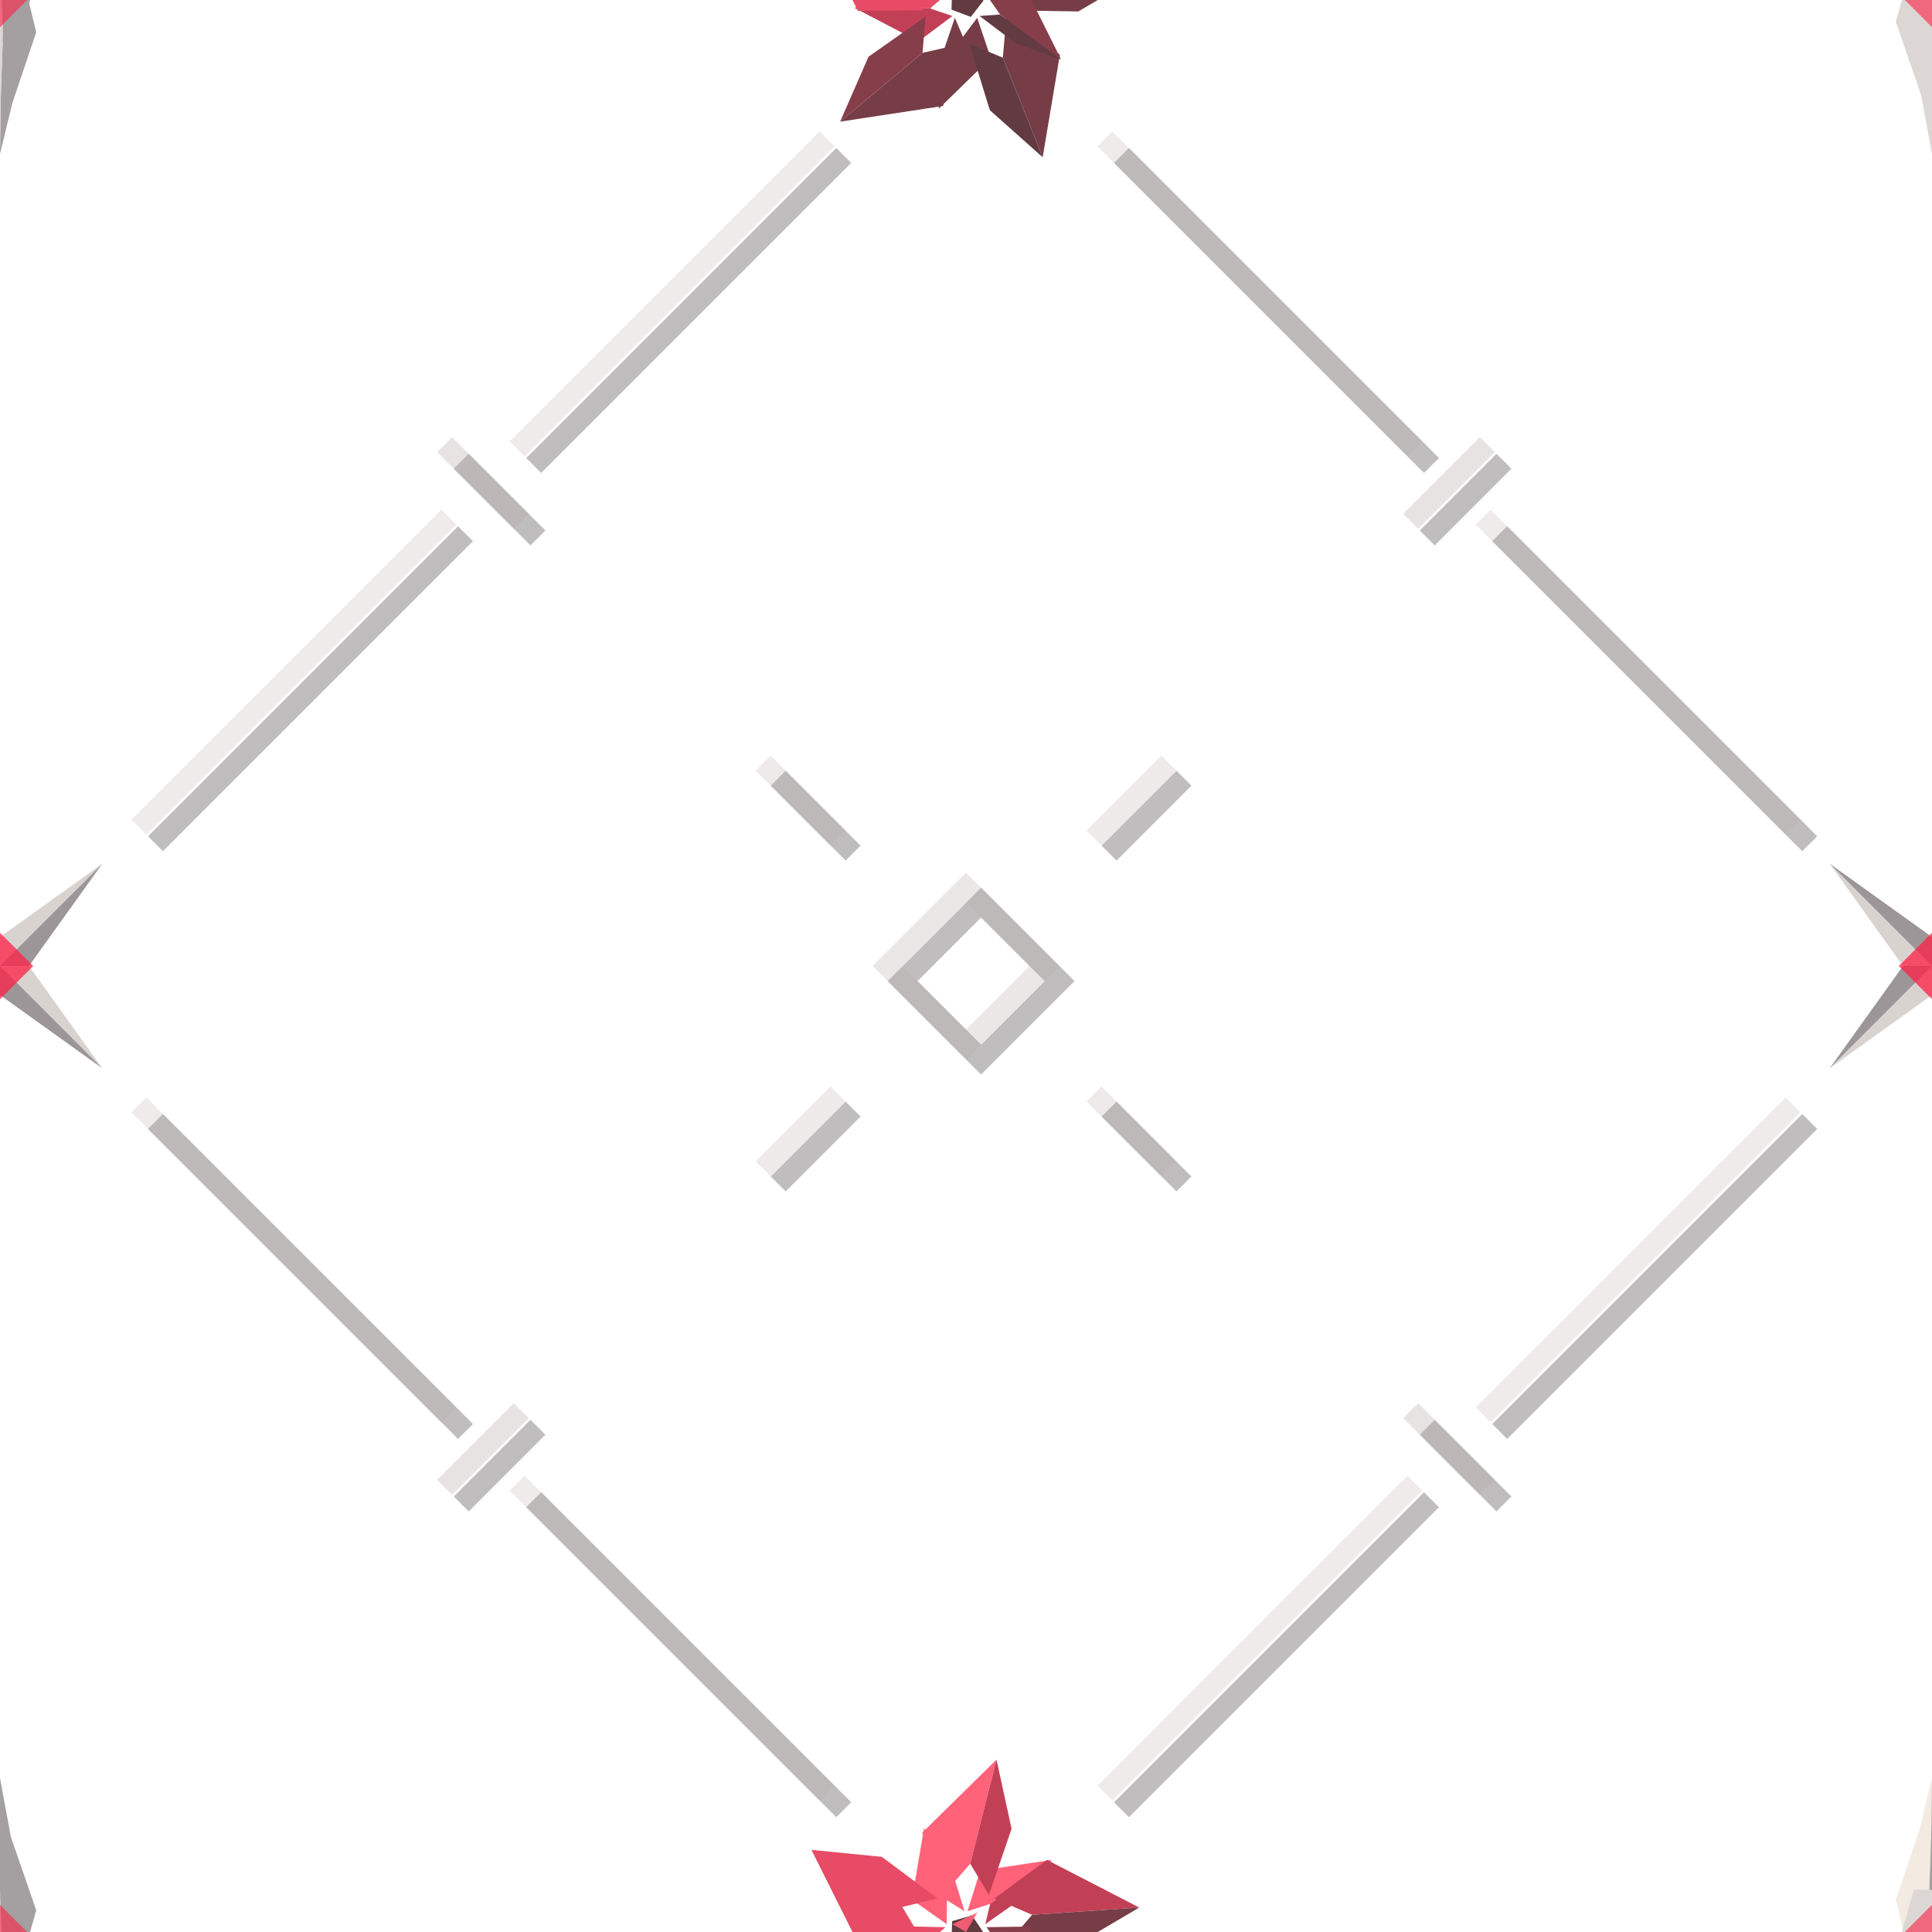
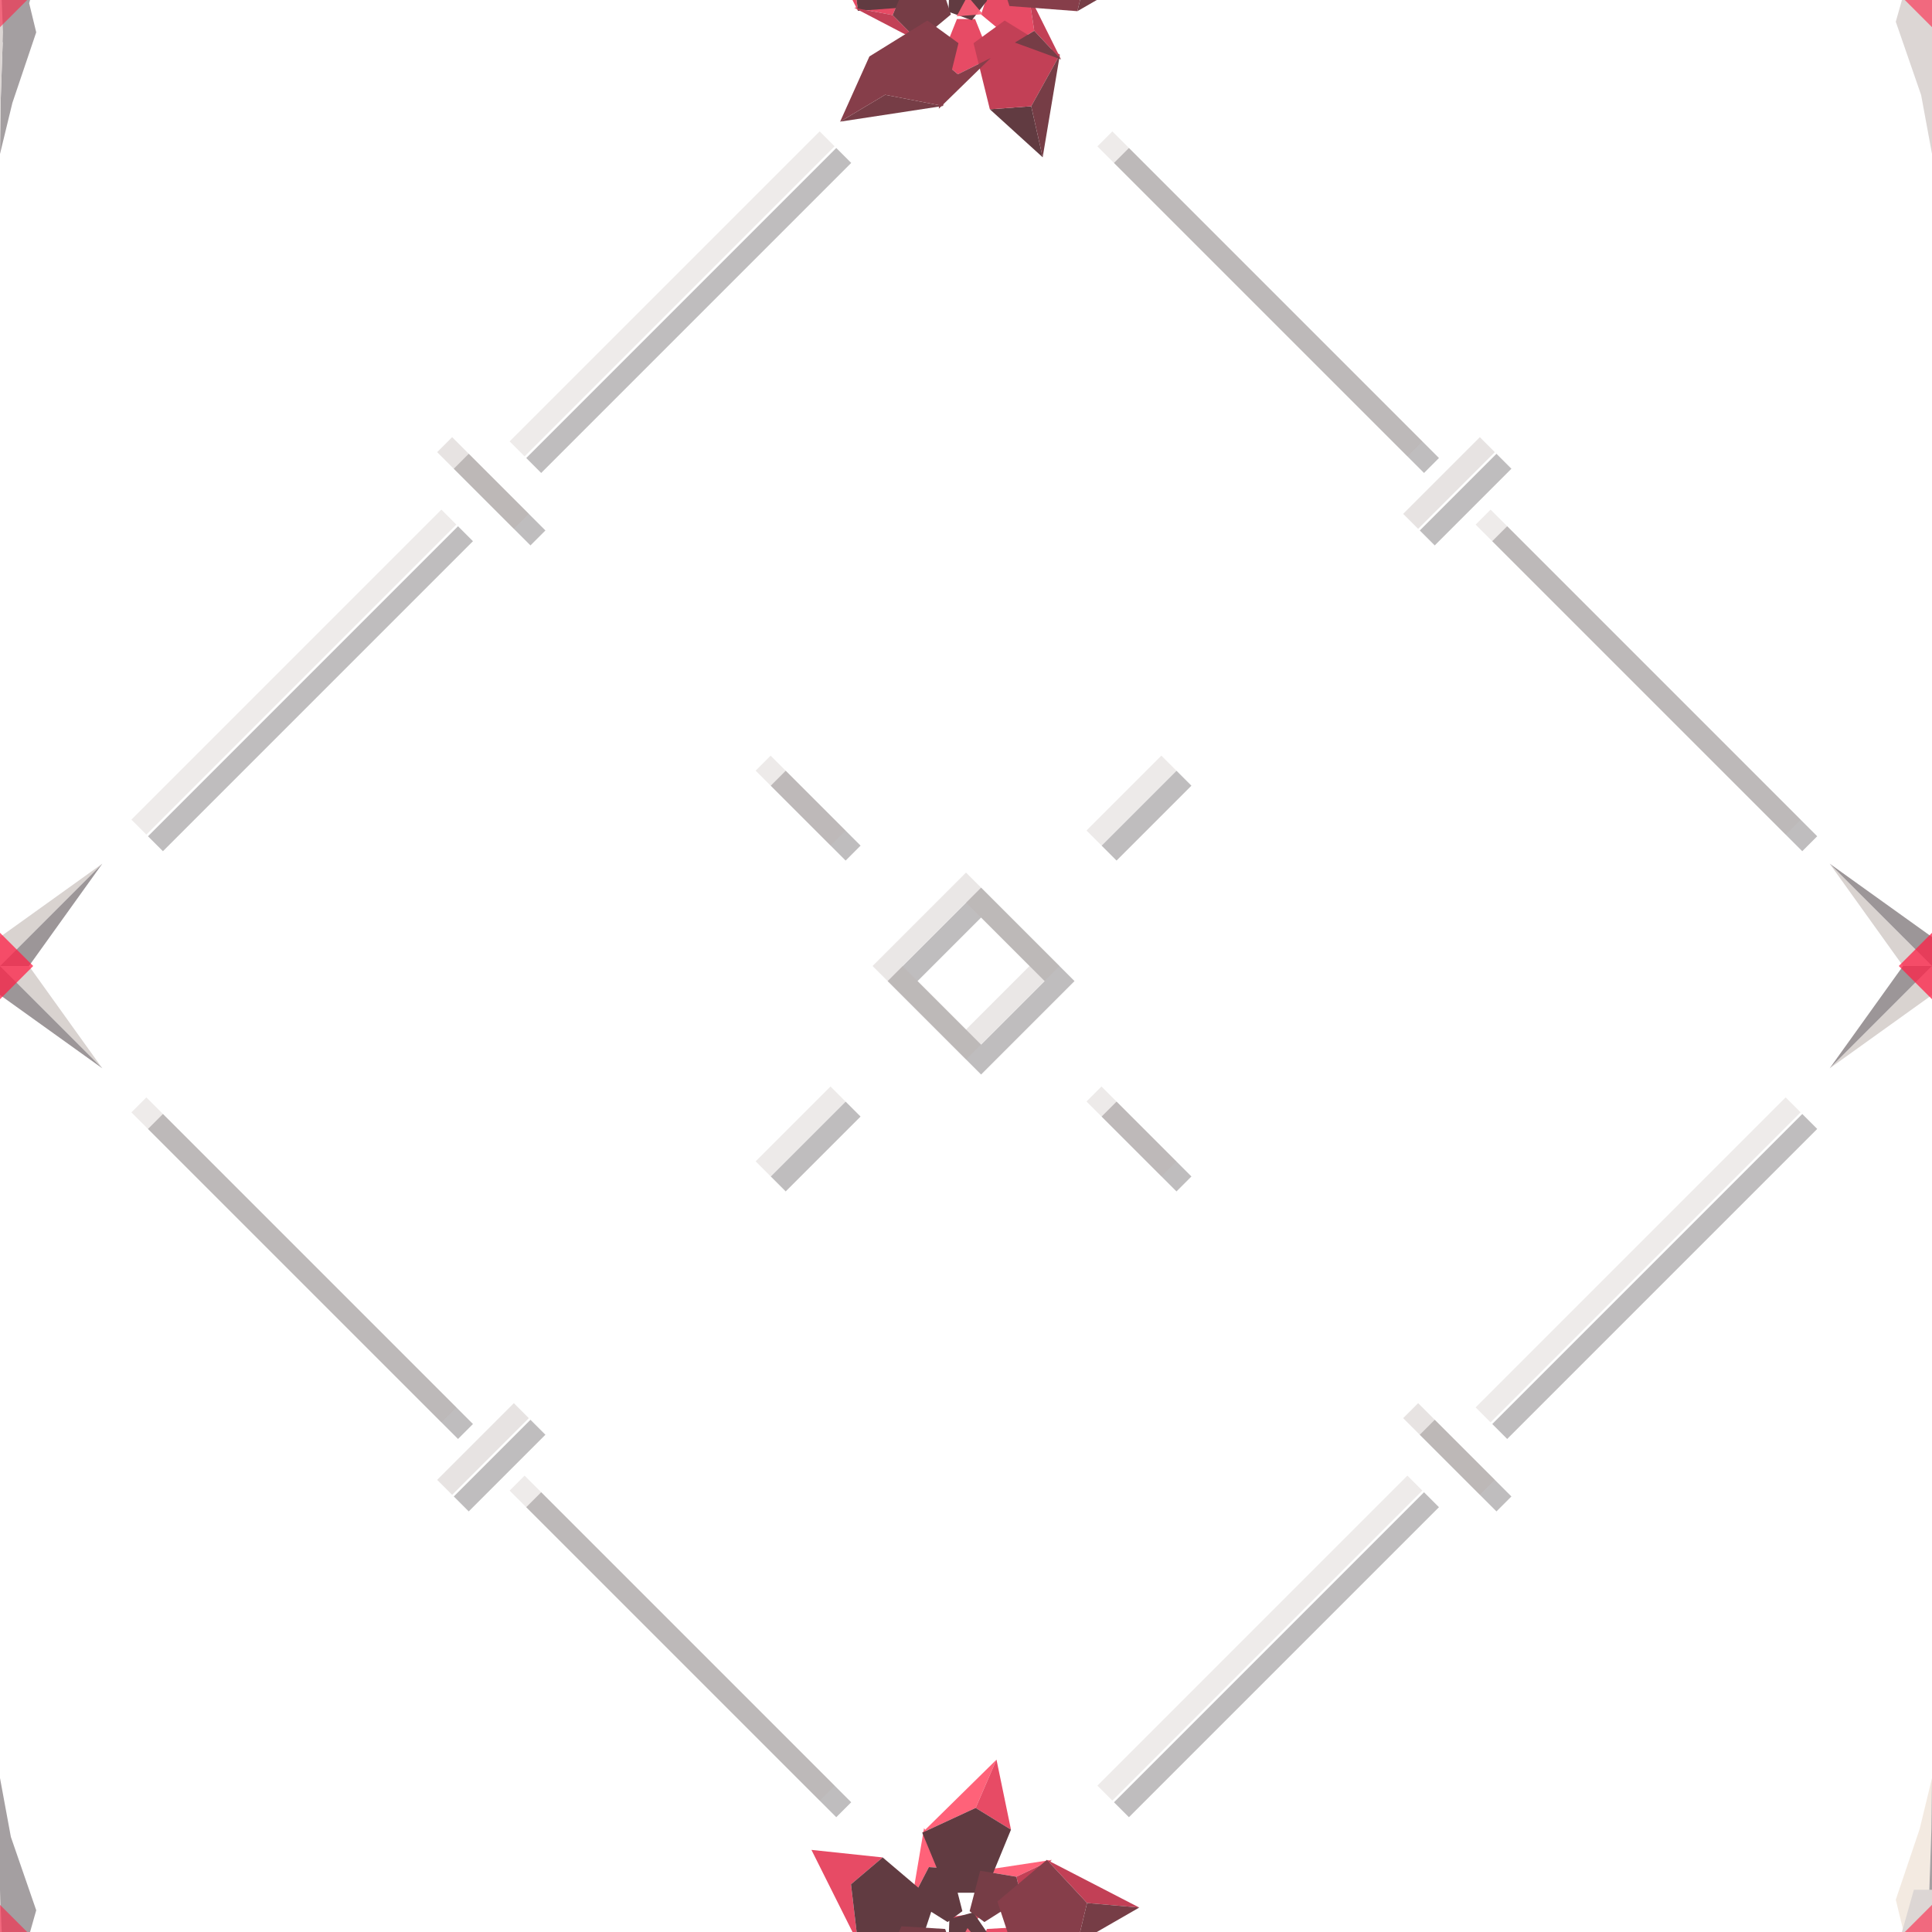
<svg xmlns="http://www.w3.org/2000/svg" viewBox="0 0 64 64" width="64" height="64">
  <path fill="none" stroke="#2a2226" stroke-width=".7" stroke-opacity=".3" d="M37.15 5.15 47.42 15.42M49.68 17.68 59.95 27.95M49.82 15.28 47.28 17.82M59.95 37.15 49.68 47.42M47.42 49.68 37.15 59.95M49.82 49.82 47.28 47.28M27.95 59.95 17.68 49.68M15.42 47.42 5.15 37.15M15.28 49.82 17.82 47.28M5.15 27.95 15.42 17.68M17.68 15.42 27.95 5.15M15.28 15.28 17.82 17.82M32.5 29.9 35.1 32.5 32.5 35.1 29.9 32.5ZM36.74 36.74 39.22 39.22M28.26 36.74 25.78 39.22M28.26 28.26 25.78 25.78M36.74 28.26 39.22 25.78" />
  <path fill="none" stroke="#b9aeaa" stroke-width=".7" stroke-opacity=".24" d="M36.6 4.6 46.87 14.87M49.13 17.13 59.4 27.4M59.4 36.6 49.13 46.87M46.87 49.13 36.6 59.4M27.4 59.4 17.13 49.13M14.87 46.87 4.6 36.6M4.6 27.4 14.87 17.13M17.13 14.87 27.4 4.6" />
  <path fill="none" stroke="#b9aeaa" stroke-width=".7" stroke-opacity=".34" d="M49.27 14.73 46.73 17.27M49.27 49.27 46.73 46.73M14.73 49.27 17.27 46.73M14.73 14.73 17.27 17.27" />
  <path fill="none" stroke="#b9aeaa" stroke-width=".7" stroke-opacity=".3" d="M32 29.4 34.6 32 32 34.6 29.4 32Z" />
  <path fill="none" stroke="#b9aeaa" stroke-width=".7" stroke-opacity=".26" d="M36.24 36.24 38.72 38.72M27.76 36.24 25.28 38.72M27.76 27.76 25.28 25.28M36.24 27.76 38.72 25.28" />
  <g opacity=".78">
-     <path fill="#ff3653" d="M31.24 -1.23 30.55 -3.29 33.01 -5.71 32.14 -2.26ZM31.24 62.77 30.55 60.71 33.01 58.29 32.14 61.74ZM32.05 -.69 32.47 -2.03 34.84 -2.39 32.8 -.93ZM32.05 63.31 32.47 61.97 34.84 61.61 32.8 63.07ZM31.36 -.26 30.21 -1.07 30.61 -3.44 31.37 -1.05ZM31.36 63.74 30.21 62.93 30.61 60.56 31.37 62.95ZM31.37 -1.05 30.61 -3.44 31.51 -2.12 31.95 -.69ZM31.37 62.95 30.61 60.56 31.51 61.88 31.95 63.31Z" />
-     <path fill="#b10a27" d="M32.14 -2.26 33.01 -5.71 33.51 -3.42 32.76 -1.23ZM32.14 61.74 33.01 58.29 33.51 60.58 32.76 62.77ZM32.94 -1.11 34.68 -2.39 37.74 -.81 34.19 -.57ZM32.94 62.89 34.68 61.61 37.74 63.19 34.19 63.43ZM32.8 -.93 34.84 -2.39 33.86 -1.12 32.64 -.26ZM32.8 63.07 34.84 61.61 33.86 62.88 32.64 63.74ZM31.55 .53 30.43 1.37 28.3 .26 30.81 .28ZM31.55 64.53 30.43 65.37 28.3 64.26 30.81 64.28Z" />
-     <path fill="#4f0712" d="M34.19 -.57 37.74 -.81 35.72 .38 33.41 .34ZM34.19 63.43 37.74 63.19 35.72 64.38 33.41 64.34ZM33.34 .55 35.11 1.81 34.54 5.21 33.22 1.91ZM33.34 64.55 35.11 65.81 34.54 69.21 33.22 65.91ZM31.89 1.45 31.24 3.51 27.83 4.03 30.56 1.75ZM31.89 65.45 31.24 67.51 27.83 68.03 30.56 65.75ZM32.37 .59 32.82 1.92 31.1 3.6 31.9 1.22ZM32.37 64.59 32.82 65.92 31.1 67.6 31.9 65.22ZM31.9 1.22 31.1 3.6 31.15 2 31.63 .59ZM31.9 65.22 31.1 67.6 31.15 66 31.63 64.59Z" />
-     <path fill="#34040c" d="M33.22 1.91 34.54 5.21 32.79 3.65 32.11 1.45ZM33.22 65.91 34.54 69.21 32.79 67.65 32.11 65.45ZM33.13 .48 35.15 1.97 33.64 1.43 32.45 .53ZM33.13 64.48 35.15 65.97 33.64 65.43 32.45 64.53ZM32.2 -.55 32.58 .02 32.16 .56 31.52 .32 31.54 -.36ZM32.2 63.45 32.58 64.02 32.16 64.56 31.52 64.32 31.54 63.64Z" />
-     <path fill="#640817" d="M30.56 1.75 27.83 4.03 28.77 1.88 30.66 .55ZM30.56 65.75 27.83 68.03 28.77 65.88 30.66 64.55ZM32.68 -.16 34.08 -.18 35.15 1.97 33.13 .48ZM32.68 63.84 34.08 63.82 35.15 65.97 33.13 64.48Z" />
-     <path fill="#e0183a" d="M30.59 .34 28.42 .36 26.88 -2.72 29.89 -.83ZM30.59 64.34 28.42 64.36 26.88 61.28 29.89 63.17ZM29.89 -.83 26.88 -2.72 29.21 -2.49 31.06 -1.11ZM29.89 63.17 26.88 61.28 29.21 61.51 31.06 62.89ZM30.81 .28 28.3 .26 29.84 -.19 31.32 -.16ZM30.81 64.28 28.3 64.26 29.84 63.81 31.32 63.84Z" />
-     <path fill="#ff3653" fill-opacity=".9" d="M31.55 -.26 32.38 -.65 32 0ZM31.55 63.74 32.38 63.35 32 64Z" />
+     <path fill="#ff3653" d="M30.55 60.71 33.01 58.29 32.32 59.89ZM32.47 -2.03 34.84 -2.39 33.67 -1.83ZM32.47 61.97 34.84 61.61 33.67 62.17ZM30.21 -1.07 30.61 -3.44 30.77 -2.15ZM30.21 62.93 30.61 60.56 30.77 61.85ZM30.77 61.85 30.61 60.56 31.52 61.9Z" />
+     <path fill="#e0183a" d="M32.32 59.89 33.01 58.29 33.49 60.61ZM28.42 .36 26.88 -2.72 28.19 -1.58ZM28.42 64.36 26.88 61.28 28.19 62.42ZM28.19 -1.58 26.88 -2.72 29.24 -2.47ZM28.19 62.42 26.88 61.28 29.24 61.53ZM32.69 -.1 34.08 -.18 34.26 1.02 33.62 1.41 32.5 .48ZM32.69 63.9 34.08 63.82 34.26 65.02 33.62 65.41 32.5 64.48ZM32.3 .63 32.82 1.92 31.73 2.46 31.16 1.98 31.7 .63ZM32.3 64.63 32.82 65.92 31.73 66.46 31.16 65.98 31.7 64.63ZM29.57 .5 28.3 .26 29.86 -.19ZM29.57 64.5 28.3 64.26 29.86 63.81ZM31.95 .13 31.41 -.49 32.54 -.64ZM31.95 64.13 31.41 63.51 32.54 63.36Z" />
+     <path fill="#34040c" d="M31.37 -1.3 30.55 -3.29 32.32 -4.11 33.49 -3.39 32.63 -1.3ZM31.37 62.7 30.55 60.71 32.32 59.89 33.49 60.61 32.63 62.7ZM34.16 3.52 34.54 5.21 32.79 3.62ZM30.56 .2 28.42 .36 28.19 -1.58 29.24 -2.47 30.96 -1.01ZM30.56 64.2 28.42 64.36 28.19 62.42 29.24 61.53 30.96 62.99ZM31.39 -.33 30.21 -1.07 30.77 -2.15 31.52 -2.1 31.88 -.69ZM31.39 63.67 30.21 62.93 30.77 61.85 31.52 61.9 31.88 63.31ZM32.24 -.65 32.7 .02 32.19 .67 31.42 .39 31.45 -.43ZM32.24 63.35 32.7 64.02 32.19 64.67 31.42 64.39 31.45 63.57Z" />
+     <path fill="#b10a27" d="M34.68 -2.39 37.74 -.81 36.01 -.96ZM34.68 61.61 37.74 63.19 36.01 63.04ZM33.28 .68 35.11 1.81 34.16 3.52 32.79 3.62 32.25 1.43ZM33.28 64.68 35.11 65.81 34.16 67.52 32.79 67.62 32.25 65.43ZM33.67 -1.83 34.84 -2.39 33.84 -1.11ZM33.67 62.17 34.84 61.61 33.84 62.89ZM34.08 -.18 35.15 1.97 34.26 1.02ZM34.08 63.82 35.15 65.97 34.26 65.02ZM30.43 1.37 28.3 .26 29.57 .5ZM30.43 65.37 28.3 64.26 29.57 64.5Z" />
+     <path fill="#4f0712" d="M36.01 -.96 37.74 -.81 35.69 .37ZM36.01 63.04 37.74 63.19 35.69 64.37ZM35.11 1.81 34.54 5.21 34.16 3.52ZM35.11 65.81 34.54 69.21 34.16 67.52ZM31.24 3.51 27.83 4.03 29.32 3.14ZM32.12 -.69 32.47 -2.03 33.67 -1.83 33.84 -1.11 32.61 -.33ZM32.12 63.31 32.47 61.97 33.67 62.17 33.84 62.89 32.61 63.67ZM34.26 1.02 35.15 1.97 33.62 1.41ZM34.26 65.02 35.15 65.97 33.62 65.41ZM31.5 .48 30.43 1.37 29.57 .5 29.86 -.19 31.31 -.1ZM31.5 64.48 30.43 65.37 29.57 64.5 29.86 63.81 31.31 63.9Z" />
+     <path fill="#640817" d="M33.04 -1.01 34.68 -2.39 36.01 -.96 35.69 .37 33.44 .2ZM33.04 62.99 34.68 61.61 36.01 63.04 35.69 64.37 33.44 64.2ZM29.32 3.14 27.83 4.03 28.8 1.87ZM29.32 67.14 27.83 68.03 28.8 65.87ZM31.75 1.43 31.24 3.51 29.32 3.14 28.8 1.87 30.72 .68ZM31.75 65.43 31.24 67.51 29.32 67.14 28.8 65.87 30.72 64.68ZM32.82 1.92 31.1 3.6 31.73 2.46ZM32.82 65.92 31.1 67.6 31.73 66.46ZM31.73 2.46 31.1 3.6 31.16 1.98ZM31.73 66.46 31.1 67.6 31.16 65.98Z" />
+     <path fill="#ff3653" fill-opacity=".9" d="M32.05 -.13 32.56 .47 31.69 .54ZM32.05 63.87 32.56 64.47 31.69 64.54Z" />
  </g>
  <g opacity=".55">
    <path fill="#b9aeaa" d="M0 32 .96 32 3.39 35.39ZM64 32 64.96 32 67.39 35.39ZM0 32 0 32.96 -3.39 35.39ZM64 32 64 32.96 60.61 35.39ZM0 32 -.96 32 -3.39 28.61ZM64 32 63.04 32 60.61 28.61ZM0 32 0 31.04 3.39 28.61ZM64 32 64 31.04 67.39 28.61Z" />
    <path fill="#4a3f44" d="M0 32 3.39 35.39 0 32.96ZM64 32 67.39 35.39 64 32.96ZM0 32 -3.39 35.39 -.96 32ZM64 32 60.61 35.39 63.04 32ZM0 32 -3.39 28.61 0 31.04ZM64 32 60.61 28.61 64 31.04ZM0 32 3.39 28.61 .96 32ZM64 32 67.39 28.61 64.96 32Z" />
  </g>
  <g opacity=".75">
    <path fill="#ff1f45" d="M0 30.9 1.1 32 0 33.1 -1.1 32ZM64 30.9 65.1 32 64 33.1 62.9 32Z" />
  </g>
  <g opacity=".5">
    <path fill="#e8d6c4" d="M-.6 1.4 -1.2 -1.07 -.41 -3.41 0 -5.1 -.02 -3.41 -.1 -1.07 0 1.4ZM-.6 65.4 -1.2 62.93 -.41 60.59 0 58.9 -.02 60.59 -.1 62.93 0 65.4ZM63.4 1.4 62.8 -1.07 63.59 -3.41 64 -5.1 63.98 -3.41 63.9 -1.07 64 1.4ZM63.4 65.4 62.8 62.93 63.59 60.59 64 58.9 63.98 60.59 63.9 62.93 64 65.4Z" />
    <path fill="#4a3f44" d="M0 1.4 -.1 -1.07 -.02 -3.41 0 -5.1 .36 -3.15 1.2 -.72 .6 1.4ZM0 65.4 -.1 62.93 -.02 60.59 0 58.9 .36 60.85 1.2 63.28 .6 65.4ZM64 1.4 63.9 -1.07 63.98 -3.41 64 -5.1 64.36 -3.15 65.2 -.72 64.6 1.4ZM64 65.4 63.9 62.93 63.98 60.59 64 58.9 64.36 60.85 65.2 63.28 64.6 65.4ZM.6 -1.4 1.2 1.07 .41 3.41 0 5.1 .02 3.41 .1 1.07 0 -1.4ZM.6 62.6 1.2 65.07 .41 67.41 0 69.1 .02 67.41 .1 65.07 0 62.6ZM64.6 -1.4 65.2 1.07 64.41 3.41 64 5.1 64.02 3.41 64.1 1.07 64 -1.4ZM64.6 62.6 65.2 65.07 64.41 67.41 64 69.1 64.02 67.41 64.1 65.07 64 62.6Z" />
    <path fill="#b9aeaa" d="M0 -1.4 .1 1.07 .02 3.41 0 5.1 -.36 3.15 -1.2 .72 -.6 -1.4ZM0 62.6 .1 65.07 .02 67.41 0 69.1 -.36 67.15 -1.2 64.72 -.6 62.6ZM64 -1.4 64.1 1.07 64.02 3.41 64 5.1 63.64 3.15 62.8 .72 63.4 -1.4ZM64 62.6 64.1 65.07 64.02 67.41 64 69.1 63.64 67.15 62.8 64.72 63.4 62.6Z" />
  </g>
  <g opacity=".6">
    <path fill="#ff1f45" d="M0 -.9 .9 0 0 .9 -.9 0ZM0 63.1 .9 64 0 64.9 -.9 64ZM64 -.9 64.9 0 64 .9 63.1 0ZM64 63.1 64.9 64 64 64.9 63.1 64Z" />
  </g>
</svg>
